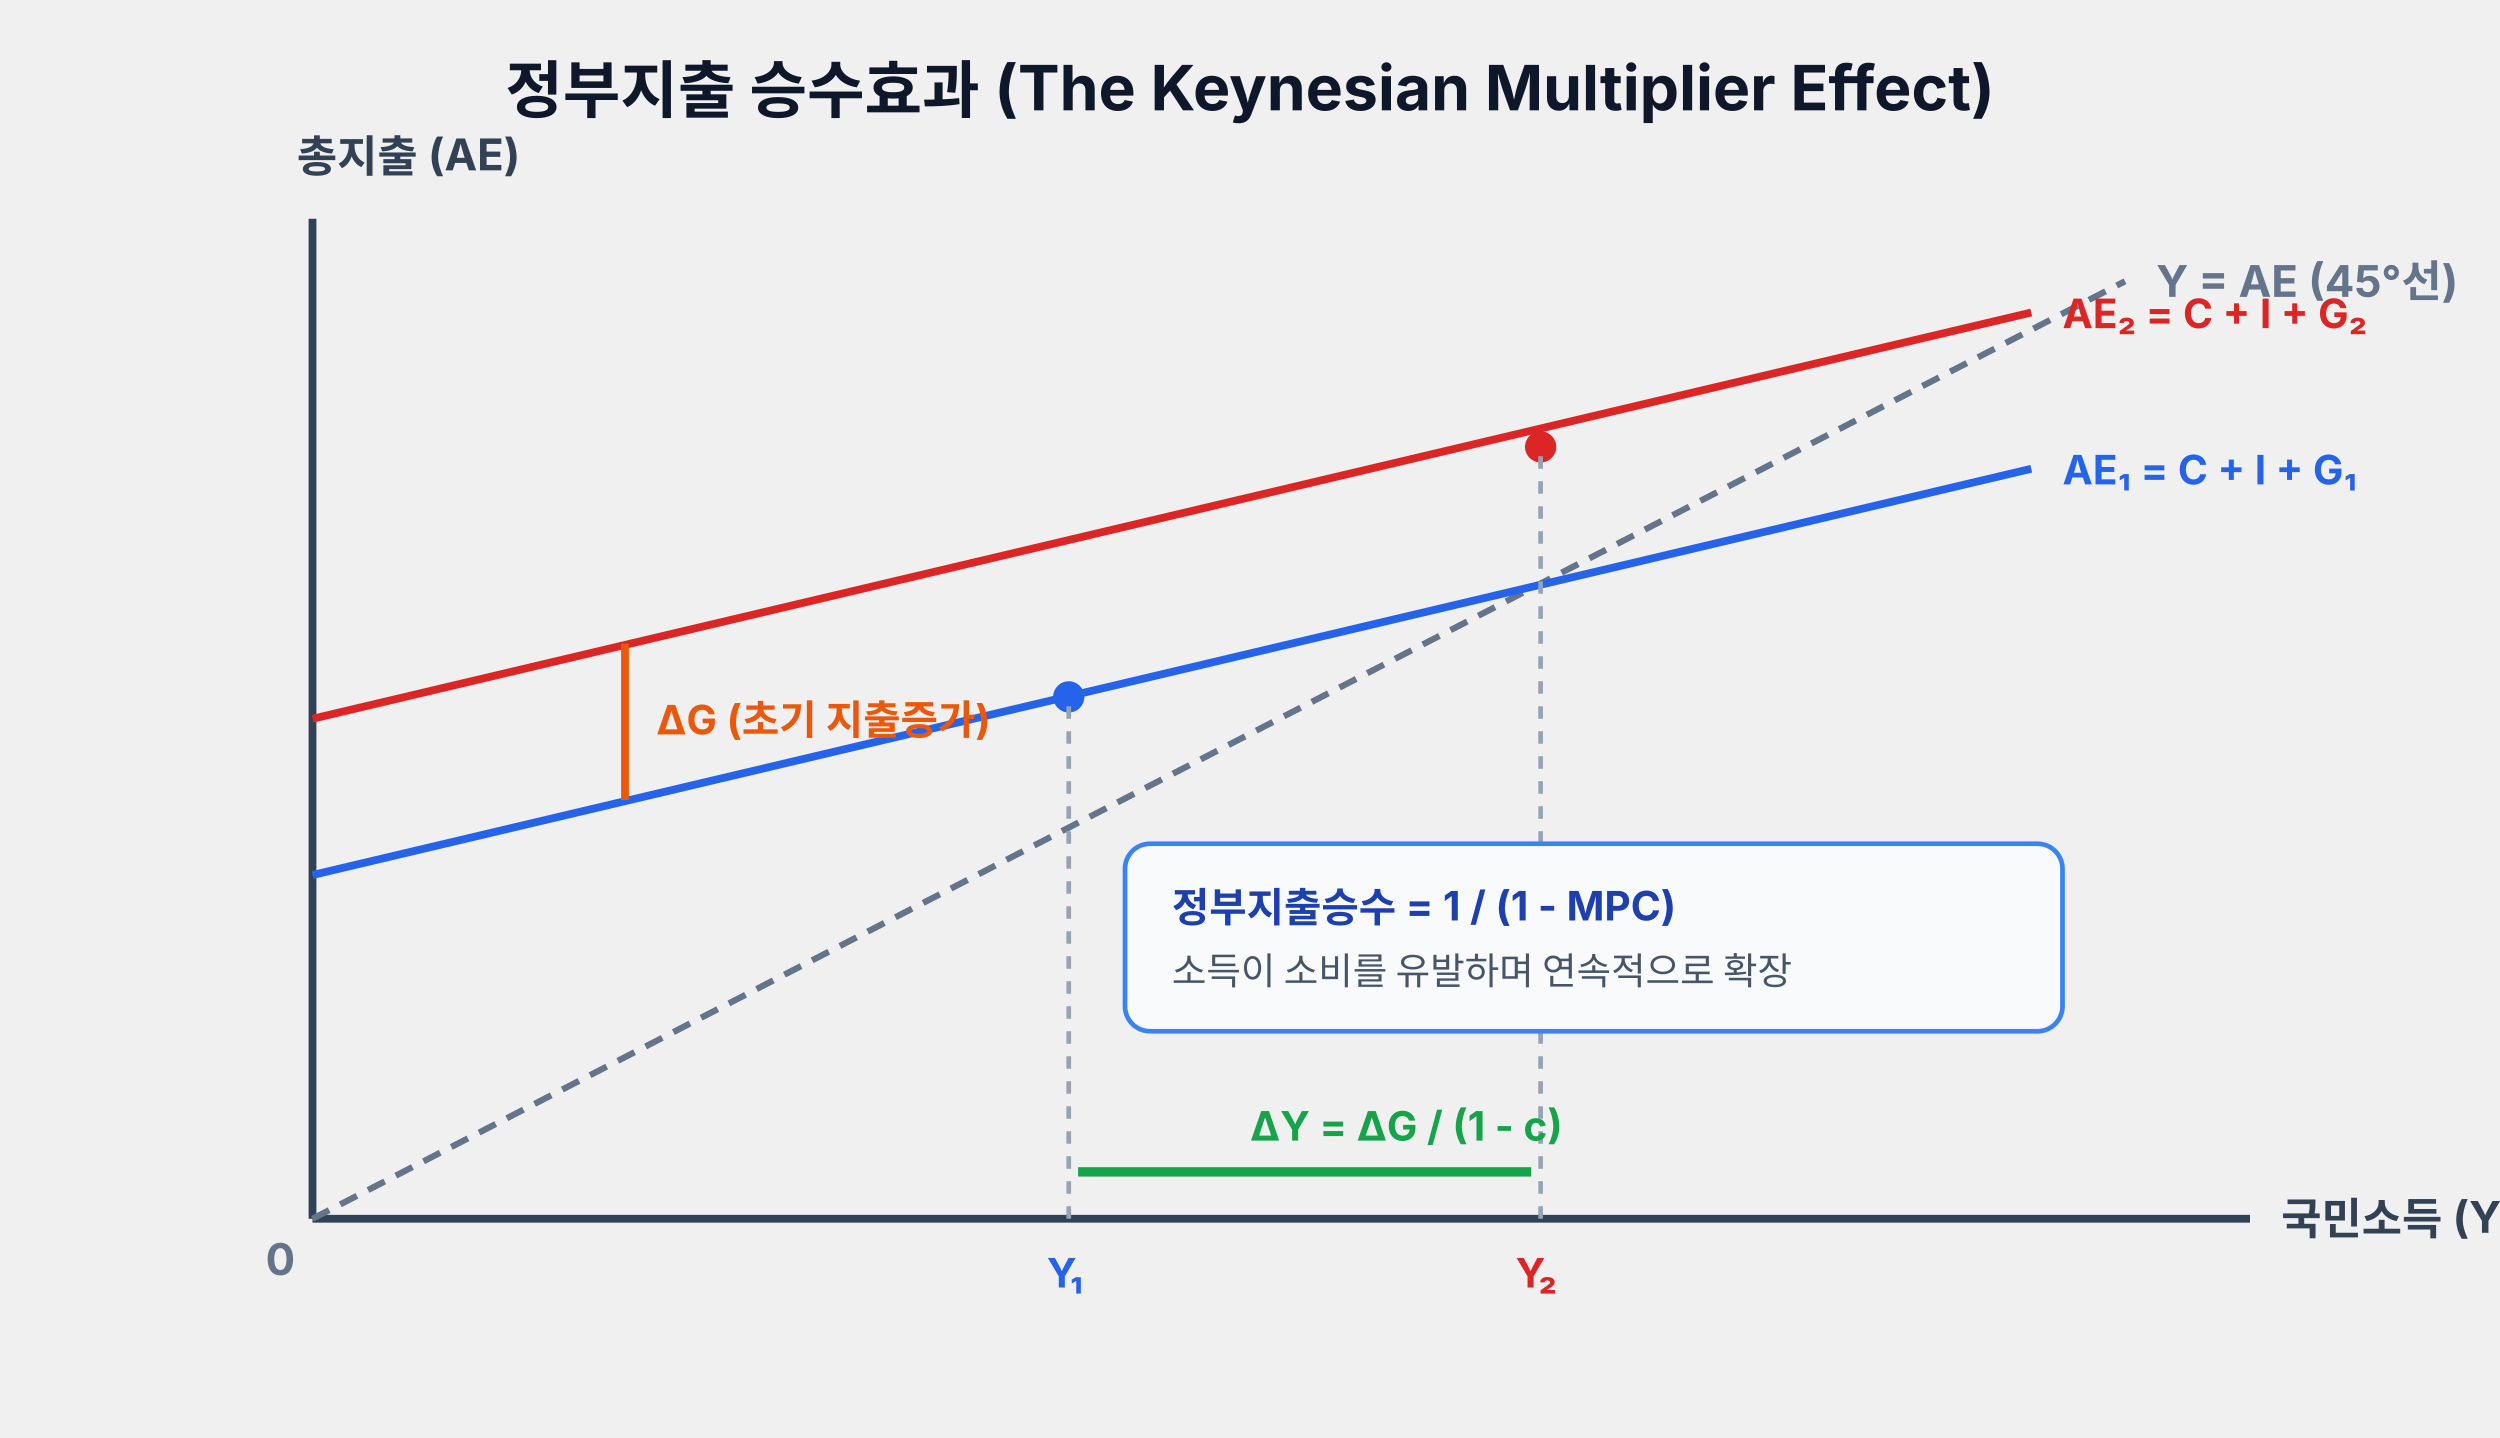
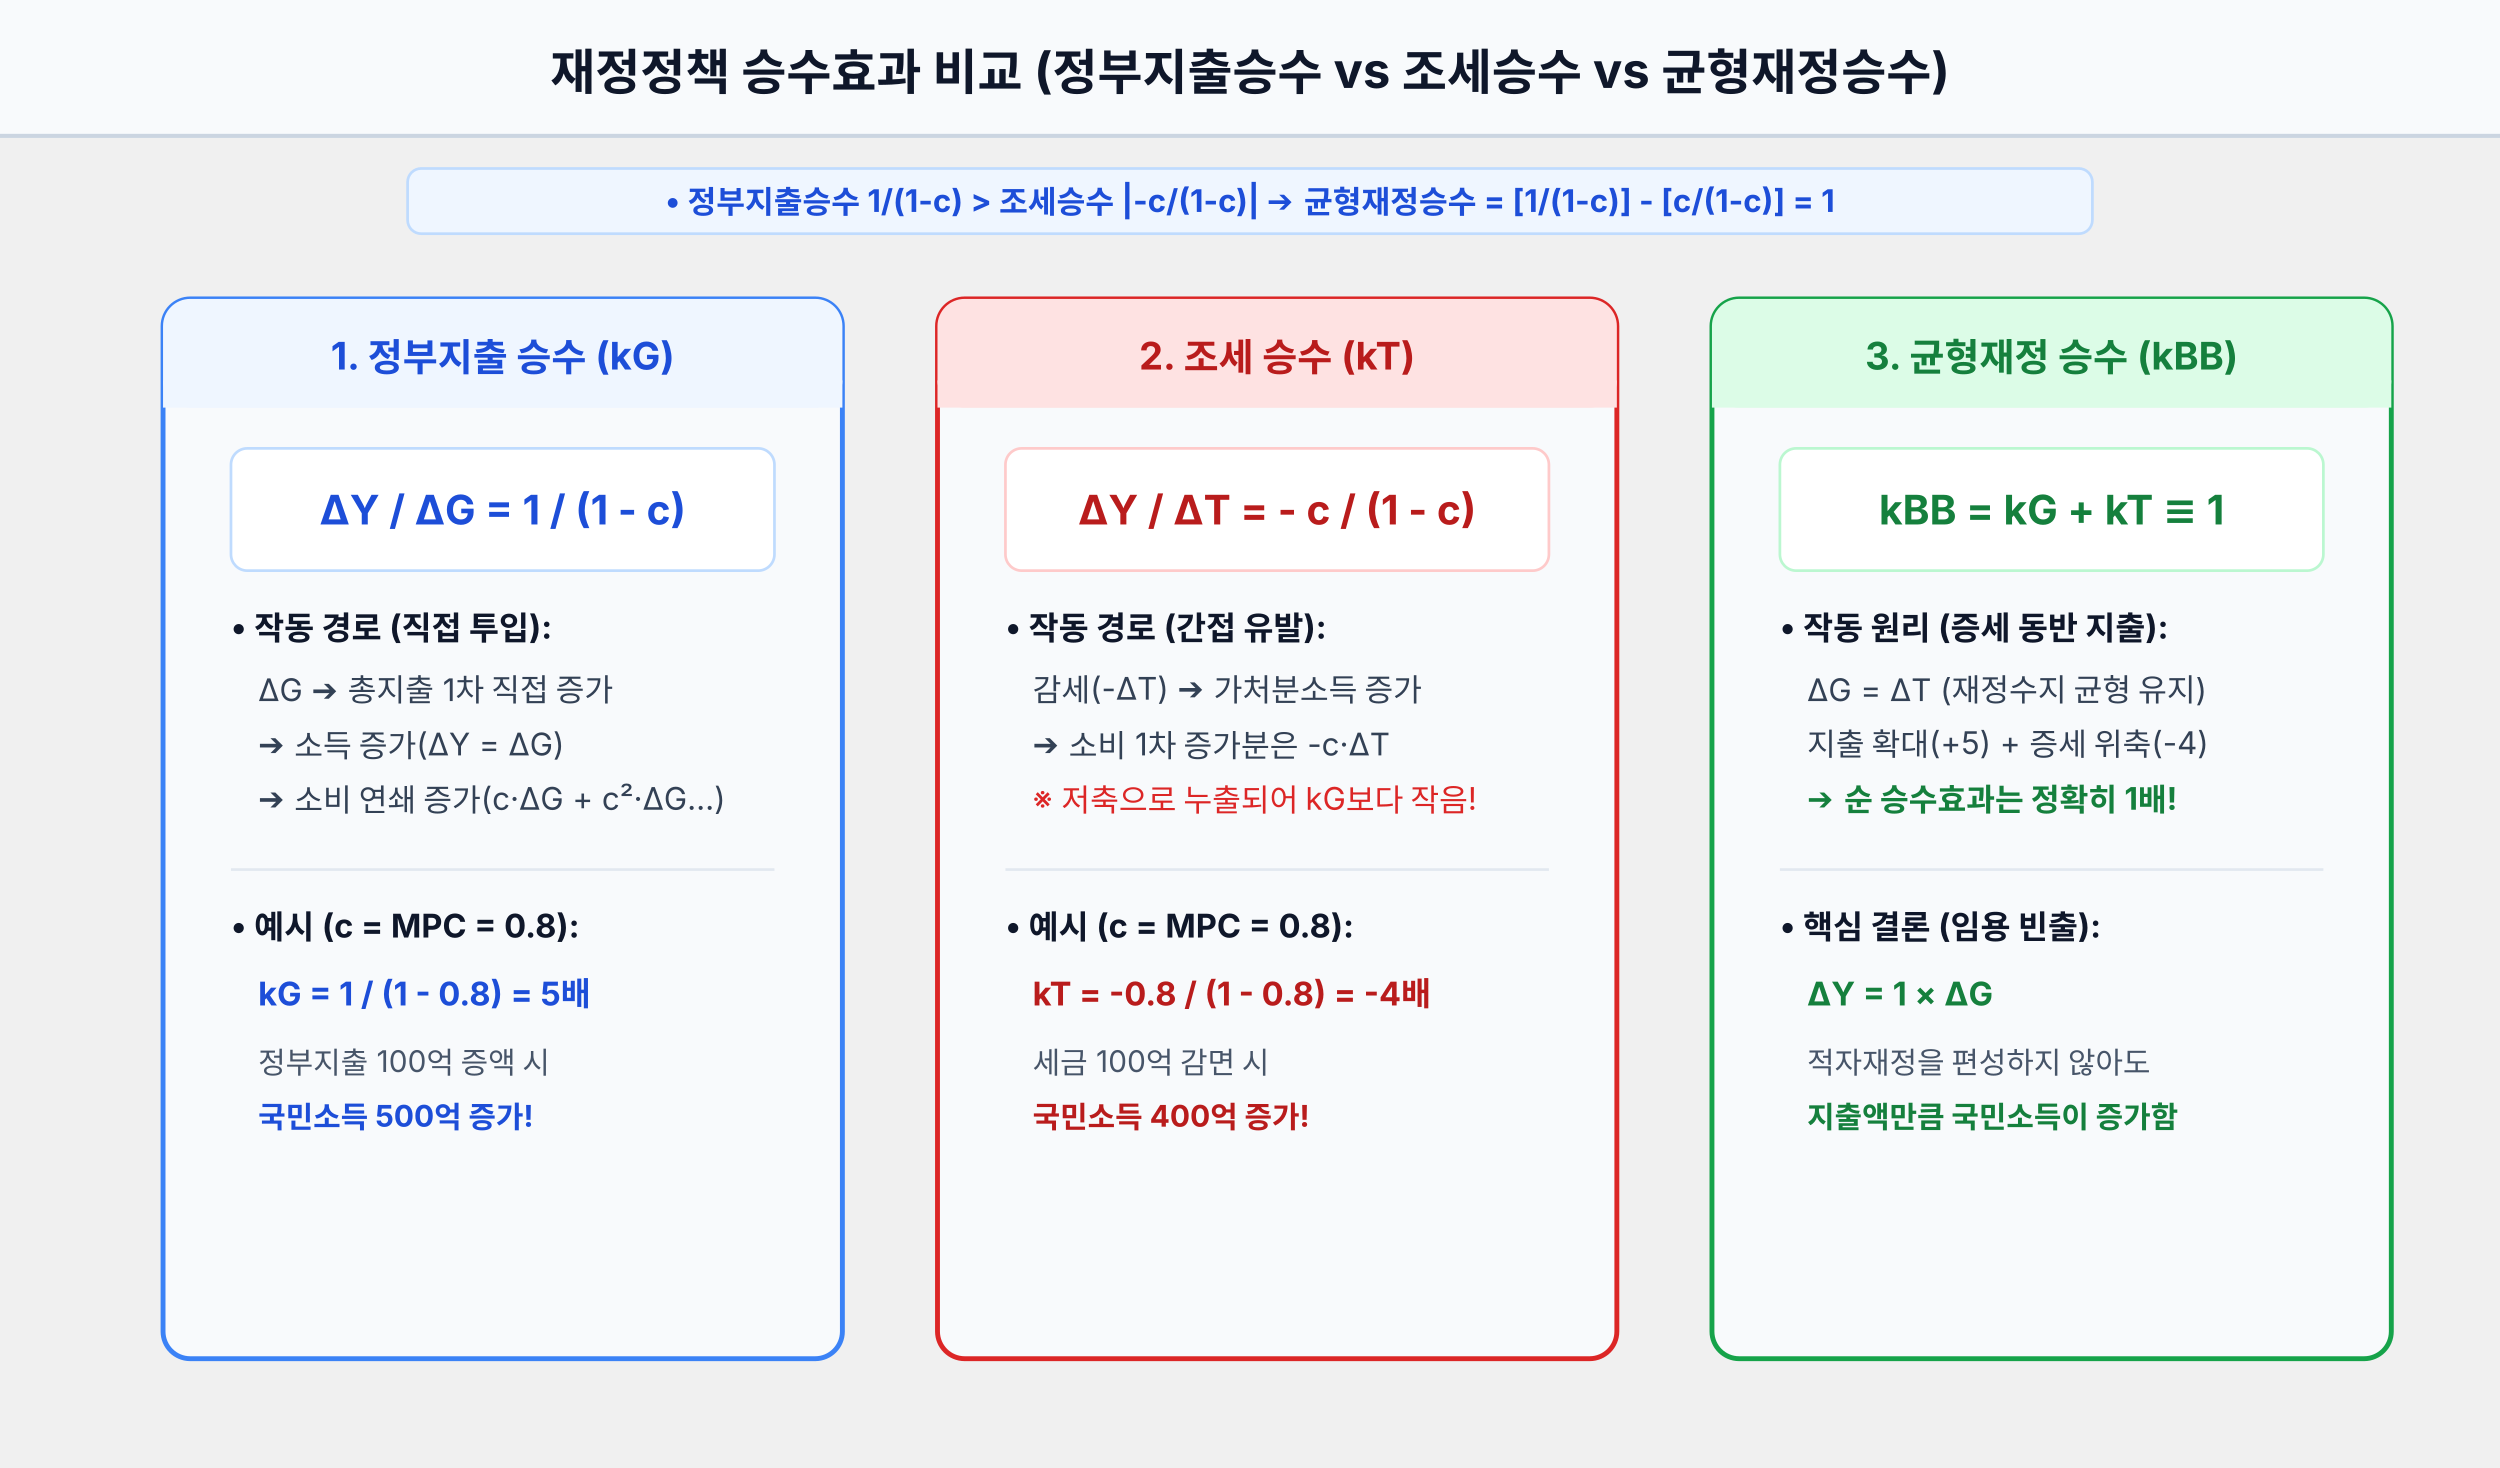
- <svg xmlns="http://www.w3.org/2000/svg" viewBox="0 0 800 460" width="100%" height="100%" style="background:#ffffff; font-family:'Pretendard', -apple-system, sans-serif;">
-   <text x="400" y="36" font-size="20" font-weight="bold" text-anchor="middle" fill="#0f172a">정부지출 승수효과 (The Keynesian Multiplier Effect)</text>
-   <line x1="100" y1="390" x2="720" y2="390" stroke="#334155" stroke-width="2.5" marker-end="url(#arr)" />
-   <line x1="100" y1="390" x2="100" y2="70" stroke="#334155" stroke-width="2.5" marker-end="url(#arr)" />
-   <text x="730" y="395" font-size="14" font-weight="bold" fill="#334155">국민소득 (Y)</text>
-   <text x="95" y="55" font-size="14" font-weight="bold" fill="#334155">총지출 (AE)</text>
-   <text x="85" y="408" font-size="14" font-weight="bold" fill="#64748b">0</text>
-   <line x1="100" y1="390" x2="680" y2="90" stroke="#64748b" stroke-width="2" stroke-dasharray="6,4" />
-   <text x="690" y="95" font-size="14" font-weight="bold" fill="#64748b">Y = AE (45°선)</text>
-   <line x1="100" y1="280" x2="650" y2="150" stroke="#2563eb" stroke-width="2.5" />
-   <text x="660" y="155" font-size="13" font-weight="bold" fill="#2563eb">AE₁ = C + I + G₁</text>
-   <line x1="100" y1="230" x2="650" y2="100" stroke="#dc2626" stroke-width="2.5" />
-   <text x="660" y="105" font-size="13" font-weight="bold" fill="#dc2626">AE₂ = C + I + G₂</text>
-   <line x1="200" y1="256" x2="200" y2="206" stroke="#ea580c" stroke-width="2.5" marker-end="url(#arr)" />
-   <text x="210" y="235" font-size="13" font-weight="bold" fill="#ea580c">ΔG (초기 지출증가)</text>
-   <circle cx="342" cy="223" r="5" fill="#2563eb" />
-   <circle cx="493" cy="143" r="5" fill="#dc2626" />
-   <line x1="342" y1="390" x2="342" y2="223" stroke="#94a3b8" stroke-width="1.5" stroke-dasharray="4,4" />
-   <line x1="493" y1="390" x2="493" y2="143" stroke="#94a3b8" stroke-width="1.5" stroke-dasharray="4,4" />
-   <text x="335" y="412" font-size="13" font-weight="bold" fill="#2563eb">Y₁</text>
-   <text x="485" y="412" font-size="13" font-weight="bold" fill="#dc2626">Y₂</text>
-   <line x1="345" y1="375" x2="490" y2="375" stroke="#16a34a" stroke-width="3" marker-end="url(#arr)" />
-   <text x="400" y="365" font-size="13" font-weight="bold" fill="#16a34a">ΔY = ΔG / (1 - c)</text>
-   <rect x="360" y="270" width="300" height="60" rx="8" fill="#f8fafc" stroke="#3b82f6" stroke-width="1.5" />
-   <text x="375" y="295" font-size="13" font-weight="bold" fill="#1e40af">정부지출승수 = 1 / (1 - MPC)</text>
-   <text x="375" y="315" font-size="12" fill="#475569">소득이 소비를 유발하며 연속적으로 확장</text>
+ <svg xmlns="http://www.w3.org/2000/svg" viewBox="0 0 920 540" width="100%" height="100%" style="background:#ffffff; font-family:'Pretendard', -apple-system, BlinkMacSystemFont, sans-serif;">
+   <rect x="0" y="0" width="920" height="50" fill="#f8fafc" />
+   <text x="460" y="33" font-size="18" font-weight="bold" text-anchor="middle" fill="#0f172a">재정정책 승수효과 비교 (정부지출승수 vs 조세승수 vs 균형재정승수)</text>
+   <line x1="0" y1="50" x2="920" y2="50" stroke="#cbd5e1" stroke-width="1.5" />
+   <rect x="150" y="62" width="620" height="24" rx="5" fill="#eff6ff" stroke="#bfdbfe" stroke-width="1" />
+   <text x="460" y="78" font-size="11.5" font-weight="bold" text-anchor="middle" fill="#1d4ed8">• 정부지출승수 1/(1-c) &gt; 조세승수 |-c/(1-c)| ➔ 균형재정승수 = [1/(1-c)] - [c/(1-c)] = 1</text>
+   <g transform="translate(60, 110)">
+     <rect x="0" y="0" width="250" height="390" rx="10" fill="#f8fafc" stroke="#3b82f6" stroke-width="1.8" />
+     <rect x="0" y="0" width="250" height="40" rx="10" fill="#eff6ff" />
+     <path d="M 0 30 L 0 40 L 250 40 L 250 30 Z" fill="#eff6ff" />
+     <text x="125" y="26" font-size="14" font-weight="bold" fill="#1d4ed8" text-anchor="middle">1. 정부지출 승수 (kG)</text>
+     <rect x="25" y="55" width="200" height="45" rx="6" fill="#ffffff" stroke="#bfdbfe" />
+     <text x="125" y="83" font-size="15" font-weight="bold" fill="#1d4ed8" text-anchor="middle">ΔY / ΔG = 1 / (1 - c)</text>
+     <text x="25" y="125" font-size="12" font-weight="bold" fill="#0f172a">• 작동 경로 (직접 투입):</text>
+     <text x="35" y="148" font-size="11.5" fill="#334155">ΔG ➔ 총지출 1차 직접 증가</text>
+     <text x="35" y="168" font-size="11.5" fill="#334155">➔ 소득 증가(ΔY = ΔG)</text>
+     <text x="35" y="188" font-size="11.5" fill="#334155">➔ 소비 연쇄 증가(c·ΔG + c²·ΔG...)</text>
+     <line x1="25" y1="210" x2="225" y2="210" stroke="#e2e8f0" />
+     <text x="25" y="235" font-size="12" font-weight="bold" fill="#0f172a">• 예시 (c = MPC = 0.8):</text>
+     <text x="35" y="260" font-size="12" font-weight="bold" fill="#1d4ed8">kG = 1 / (1 - 0.8) = 5배</text>
+     <text x="35" y="285" font-size="11" fill="#475569">정부지출 100억 증액 시</text>
+     <text x="35" y="305" font-size="11" font-weight="bold" fill="#1d4ed8">국민소득 500억 증가!</text>
+   </g>
+   <g transform="translate(345, 110)">
+     <rect x="0" y="0" width="250" height="390" rx="10" fill="#f8fafc" stroke="#dc2626" stroke-width="1.8" />
+     <rect x="0" y="0" width="250" height="40" rx="10" fill="#fee2e2" />
+     <path d="M 0 30 L 0 40 L 250 40 L 250 30 Z" fill="#fee2e2" />
+     <text x="125" y="26" font-size="14" font-weight="bold" fill="#b91c1c" text-anchor="middle">2. 조세 승수 (kT)</text>
+     <rect x="25" y="55" width="200" height="45" rx="6" fill="#ffffff" stroke="#fecaca" />
+     <text x="125" y="83" font-size="15" font-weight="bold" fill="#b91c1c" text-anchor="middle">ΔY / ΔT = - c / (1 - c)</text>
+     <text x="25" y="125" font-size="12" font-weight="bold" fill="#0f172a">• 작동 경로 (간접 유발):</text>
+     <text x="35" y="148" font-size="11.5" fill="#334155">감세(-ΔT) ➔ 가처분소득 증가</text>
+     <text x="35" y="168" font-size="11.5" fill="#334155">➔ 소비 1차 증가분은 -c·ΔT</text>
+     <text x="35" y="188" font-size="11.5" fill="#dc2626">※ 저축으로 누출되어 kG보다 작음!</text>
+     <line x1="25" y1="210" x2="225" y2="210" stroke="#e2e8f0" />
+     <text x="25" y="235" font-size="12" font-weight="bold" fill="#0f172a">• 예시 (c = MPC = 0.8):</text>
+     <text x="35" y="260" font-size="12" font-weight="bold" fill="#b91c1c">kT = -0.8 / (1 - 0.8) = -4배</text>
+     <text x="35" y="285" font-size="11" fill="#475569">세금 100억 감면 시</text>
+     <text x="35" y="305" font-size="11" font-weight="bold" fill="#b91c1c">국민소득 400억 증가!</text>
+   </g>
+   <g transform="translate(630, 110)">
+     <rect x="0" y="0" width="250" height="390" rx="10" fill="#f8fafc" stroke="#16a34a" stroke-width="1.8" />
+     <rect x="0" y="0" width="250" height="40" rx="10" fill="#dcfce7" />
+     <path d="M 0 30 L 0 40 L 250 40 L 250 30 Z" fill="#dcfce7" />
+     <text x="125" y="26" font-size="14" font-weight="bold" fill="#15803d" text-anchor="middle">3. 균형재정 승수 (kBB)</text>
+     <rect x="25" y="55" width="200" height="45" rx="6" fill="#ffffff" stroke="#bbf7d0" />
+     <text x="125" y="83" font-size="15" font-weight="bold" fill="#15803d" text-anchor="middle">kBB = kG + kT ≡ 1</text>
+     <text x="25" y="125" font-size="12" font-weight="bold" fill="#0f172a">• 작동 원리 (증세 동반 지출):</text>
+     <text x="35" y="148" font-size="11.5" fill="#334155">ΔG = ΔT (재정수지 균형 유지)</text>
+     <text x="35" y="168" font-size="11.5" fill="#334155">지출 확대(+5) + 증세 위축(-4)</text>
+     <text x="35" y="188" font-size="11.5" font-weight="bold" fill="#15803d">➔ 순 승수효과는 정확히 1배!</text>
+     <line x1="25" y1="210" x2="225" y2="210" stroke="#e2e8f0" />
+     <text x="25" y="235" font-size="12" font-weight="bold" fill="#0f172a">• 핵심 결론 (임용 빈출):</text>
+     <text x="35" y="260" font-size="12" font-weight="bold" fill="#15803d">ΔY = 1 × ΔG</text>
+     <text x="35" y="285" font-size="11" fill="#475569">적자재정을 편성하지 않아도</text>
+     <text x="35" y="305" font-size="11" font-weight="bold" fill="#15803d">지출액만큼 국민소득이 증가함</text>
+   </g>
</svg>
